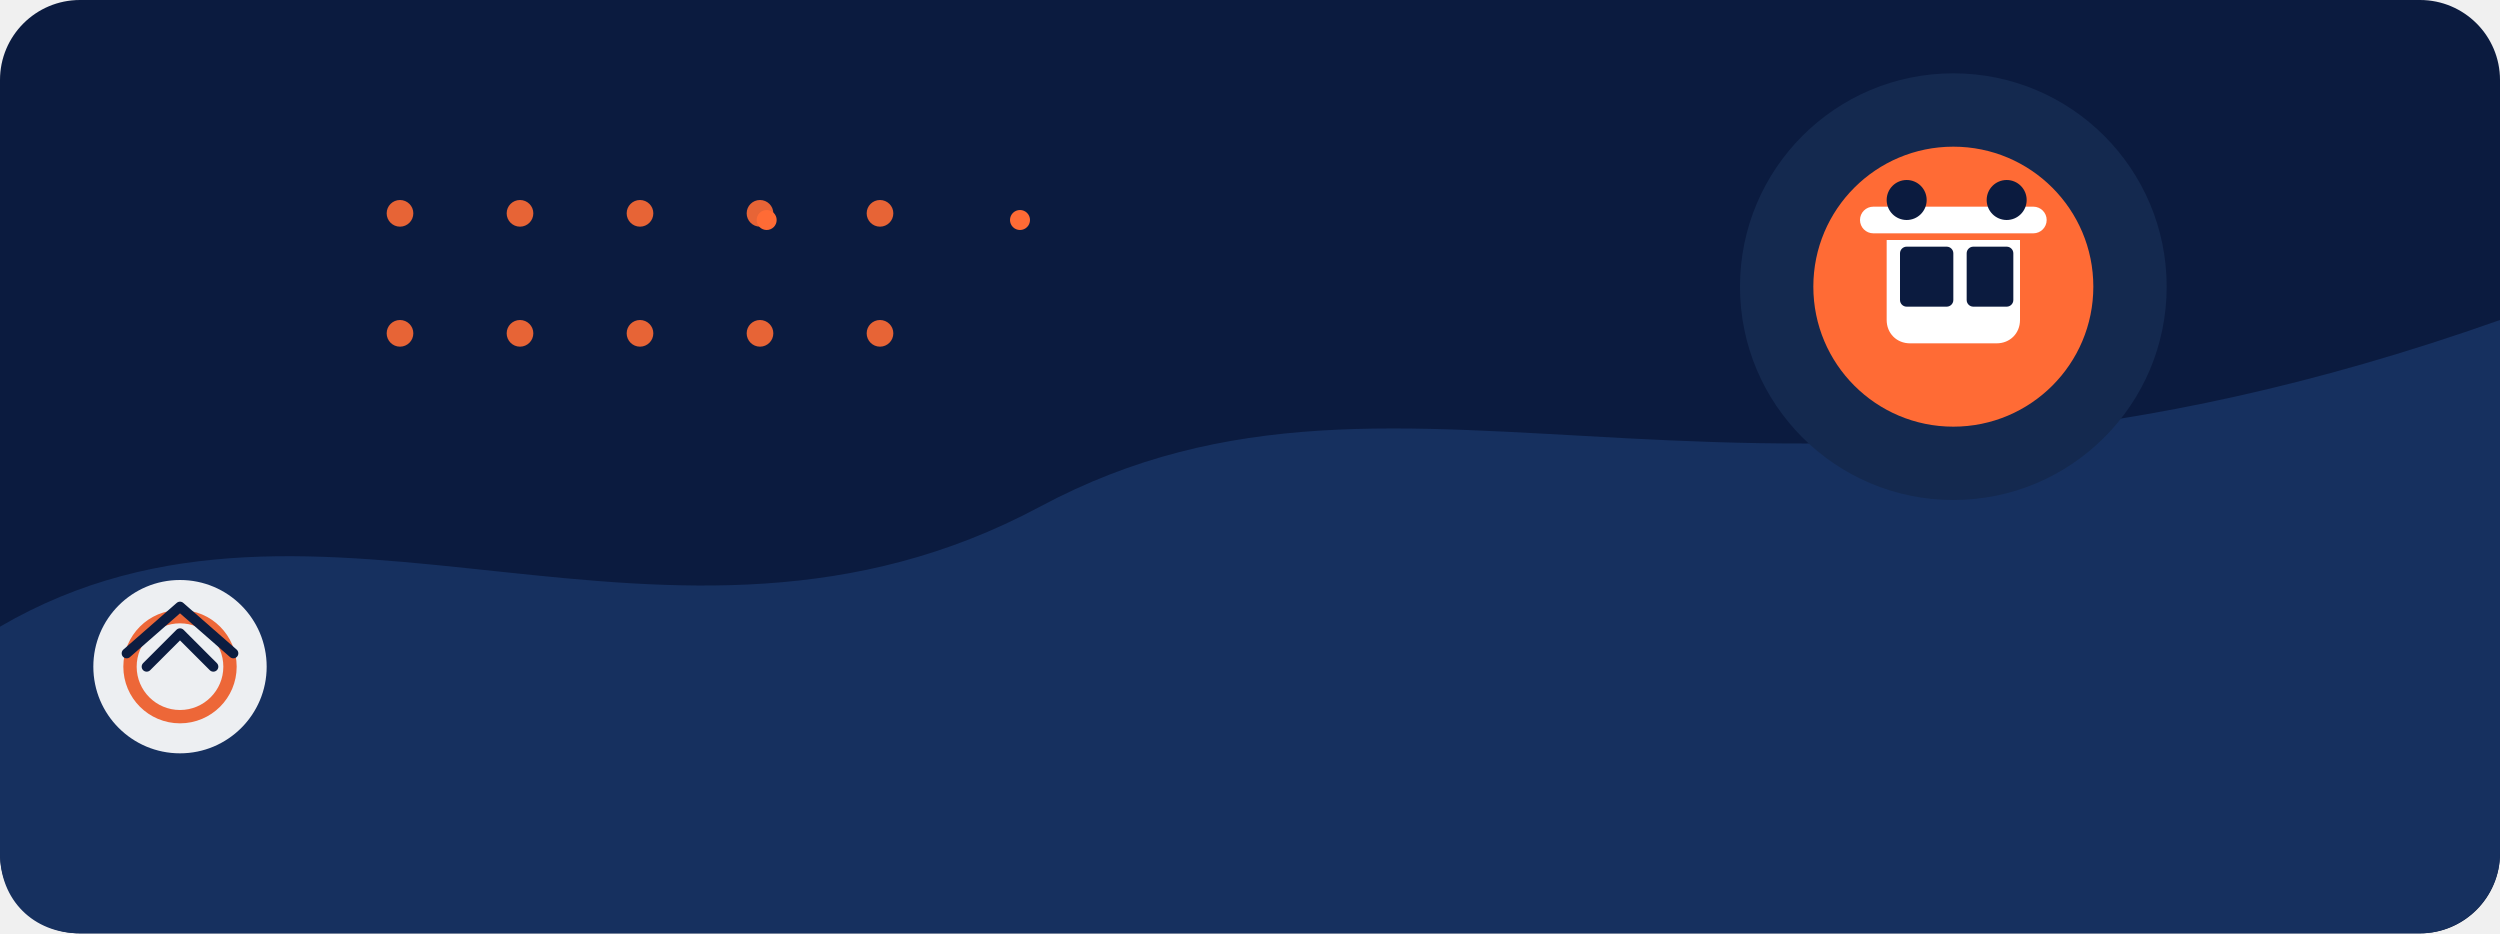
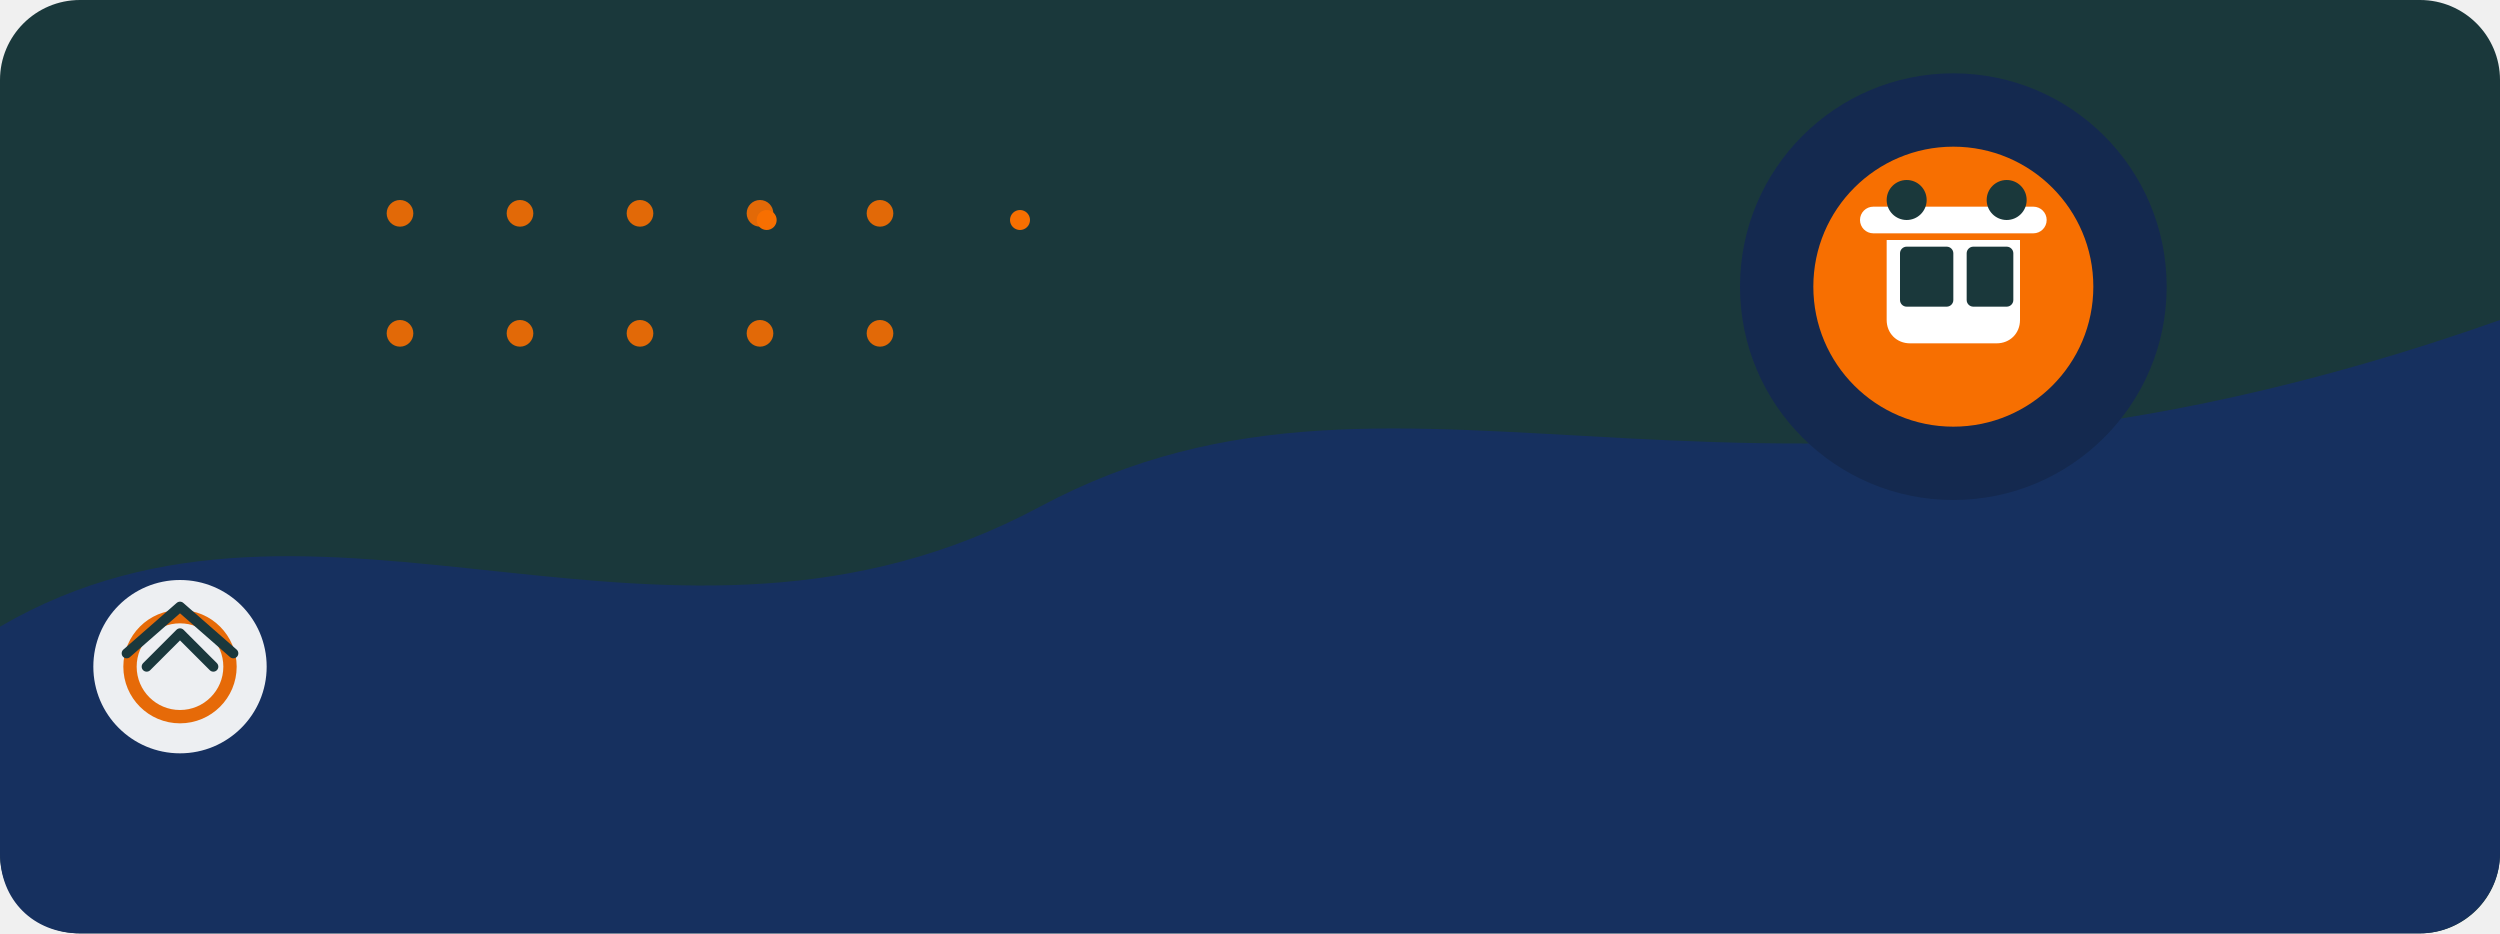
<svg xmlns="http://www.w3.org/2000/svg" width="750" height="280" viewBox="0 0 750 280" fill="none">
-   <rect width="750" height="280" rx="24" fill="#0b1b3f" />
+   <rect width="750" height="280" rx="24" fill="#1a383b" />
  <path d="M0 188C96 132 200 212 312 152C424 92 524 176 750 96V256C750 269 739 280 726 280H24C10 280 0 270 0 256V188Z" fill="#16305f" />
  <circle cx="586" cy="86" r="64" fill="#14294f" />
-   <g fill="#ff6b35" opacity="0.9">
+   <g fill="#f76f01" opacity="0.9">
    <circle cx="120" cy="64" r="4" />
    <circle cx="156" cy="64" r="4" />
    <circle cx="192" cy="64" r="4" />
    <circle cx="228" cy="64" r="4" />
    <circle cx="264" cy="64" r="4" />
    <circle cx="120" cy="100" r="4" />
    <circle cx="156" cy="100" r="4" />
    <circle cx="192" cy="100" r="4" />
    <circle cx="228" cy="100" r="4" />
    <circle cx="264" cy="100" r="4" />
  </g>
-   <circle cx="586" cy="86" r="42" fill="#ff6b35" />
+   <circle cx="586" cy="86" r="42" fill="#f76f01" />
  <g fill="#ffffff">
    <rect x="558" y="62" width="56" height="8" rx="4" />
    <path d="M566 72V96C566 100 569 103 573 103H599C603 103 606 100 606 96V72H590Z" />
-     <rect x="570" y="74" width="16" height="18" rx="2" fill="#0b1b3f" />
-     <rect x="590" y="74" width="14" height="18" rx="2" fill="#0b1b3f" />
-     <circle cx="602" cy="60" r="6" fill="#0b1b3f" />
-     <circle cx="572" cy="60" r="6" fill="#0b1b3f" />
+     <rect x="570" y="74" width="16" height="18" rx="2" fill="#1a383b" />
+     <rect x="590" y="74" width="14" height="18" rx="2" fill="#1a383b" />
+     <circle cx="602" cy="60" r="6" fill="#1a383b" />
+     <circle cx="572" cy="60" r="6" fill="#1a383b" />
  </g>
  <g opacity="0.92">
    <circle cx="54" cy="200" r="26" fill="#ffffff" />
-     <circle cx="54" cy="200" r="15" fill="none" stroke="#ff6b35" stroke-width="4" />
-     <path d="M38 196L54 182M70 196L54 182M44 200L54 190L64 200" stroke="#0b1b3f" stroke-width="3" stroke-linecap="round" stroke-linejoin="round" />
+     <circle cx="54" cy="200" r="15" fill="none" stroke="#f76f01" stroke-width="4" />
+     <path d="M38 196L54 182M70 196L54 182M44 200L54 190L64 200" stroke="#1a383b" stroke-width="3" stroke-linecap="round" stroke-linejoin="round" />
  </g>
-   <circle cx="230" cy="66" r="3" fill="#ff6b35" />
-   <circle cx="306" cy="66" r="3" fill="#ff6b35" />
+   <circle cx="230" cy="66" r="3" fill="#f76f01" />
+   <circle cx="306" cy="66" r="3" fill="#f76f01" />
</svg>
